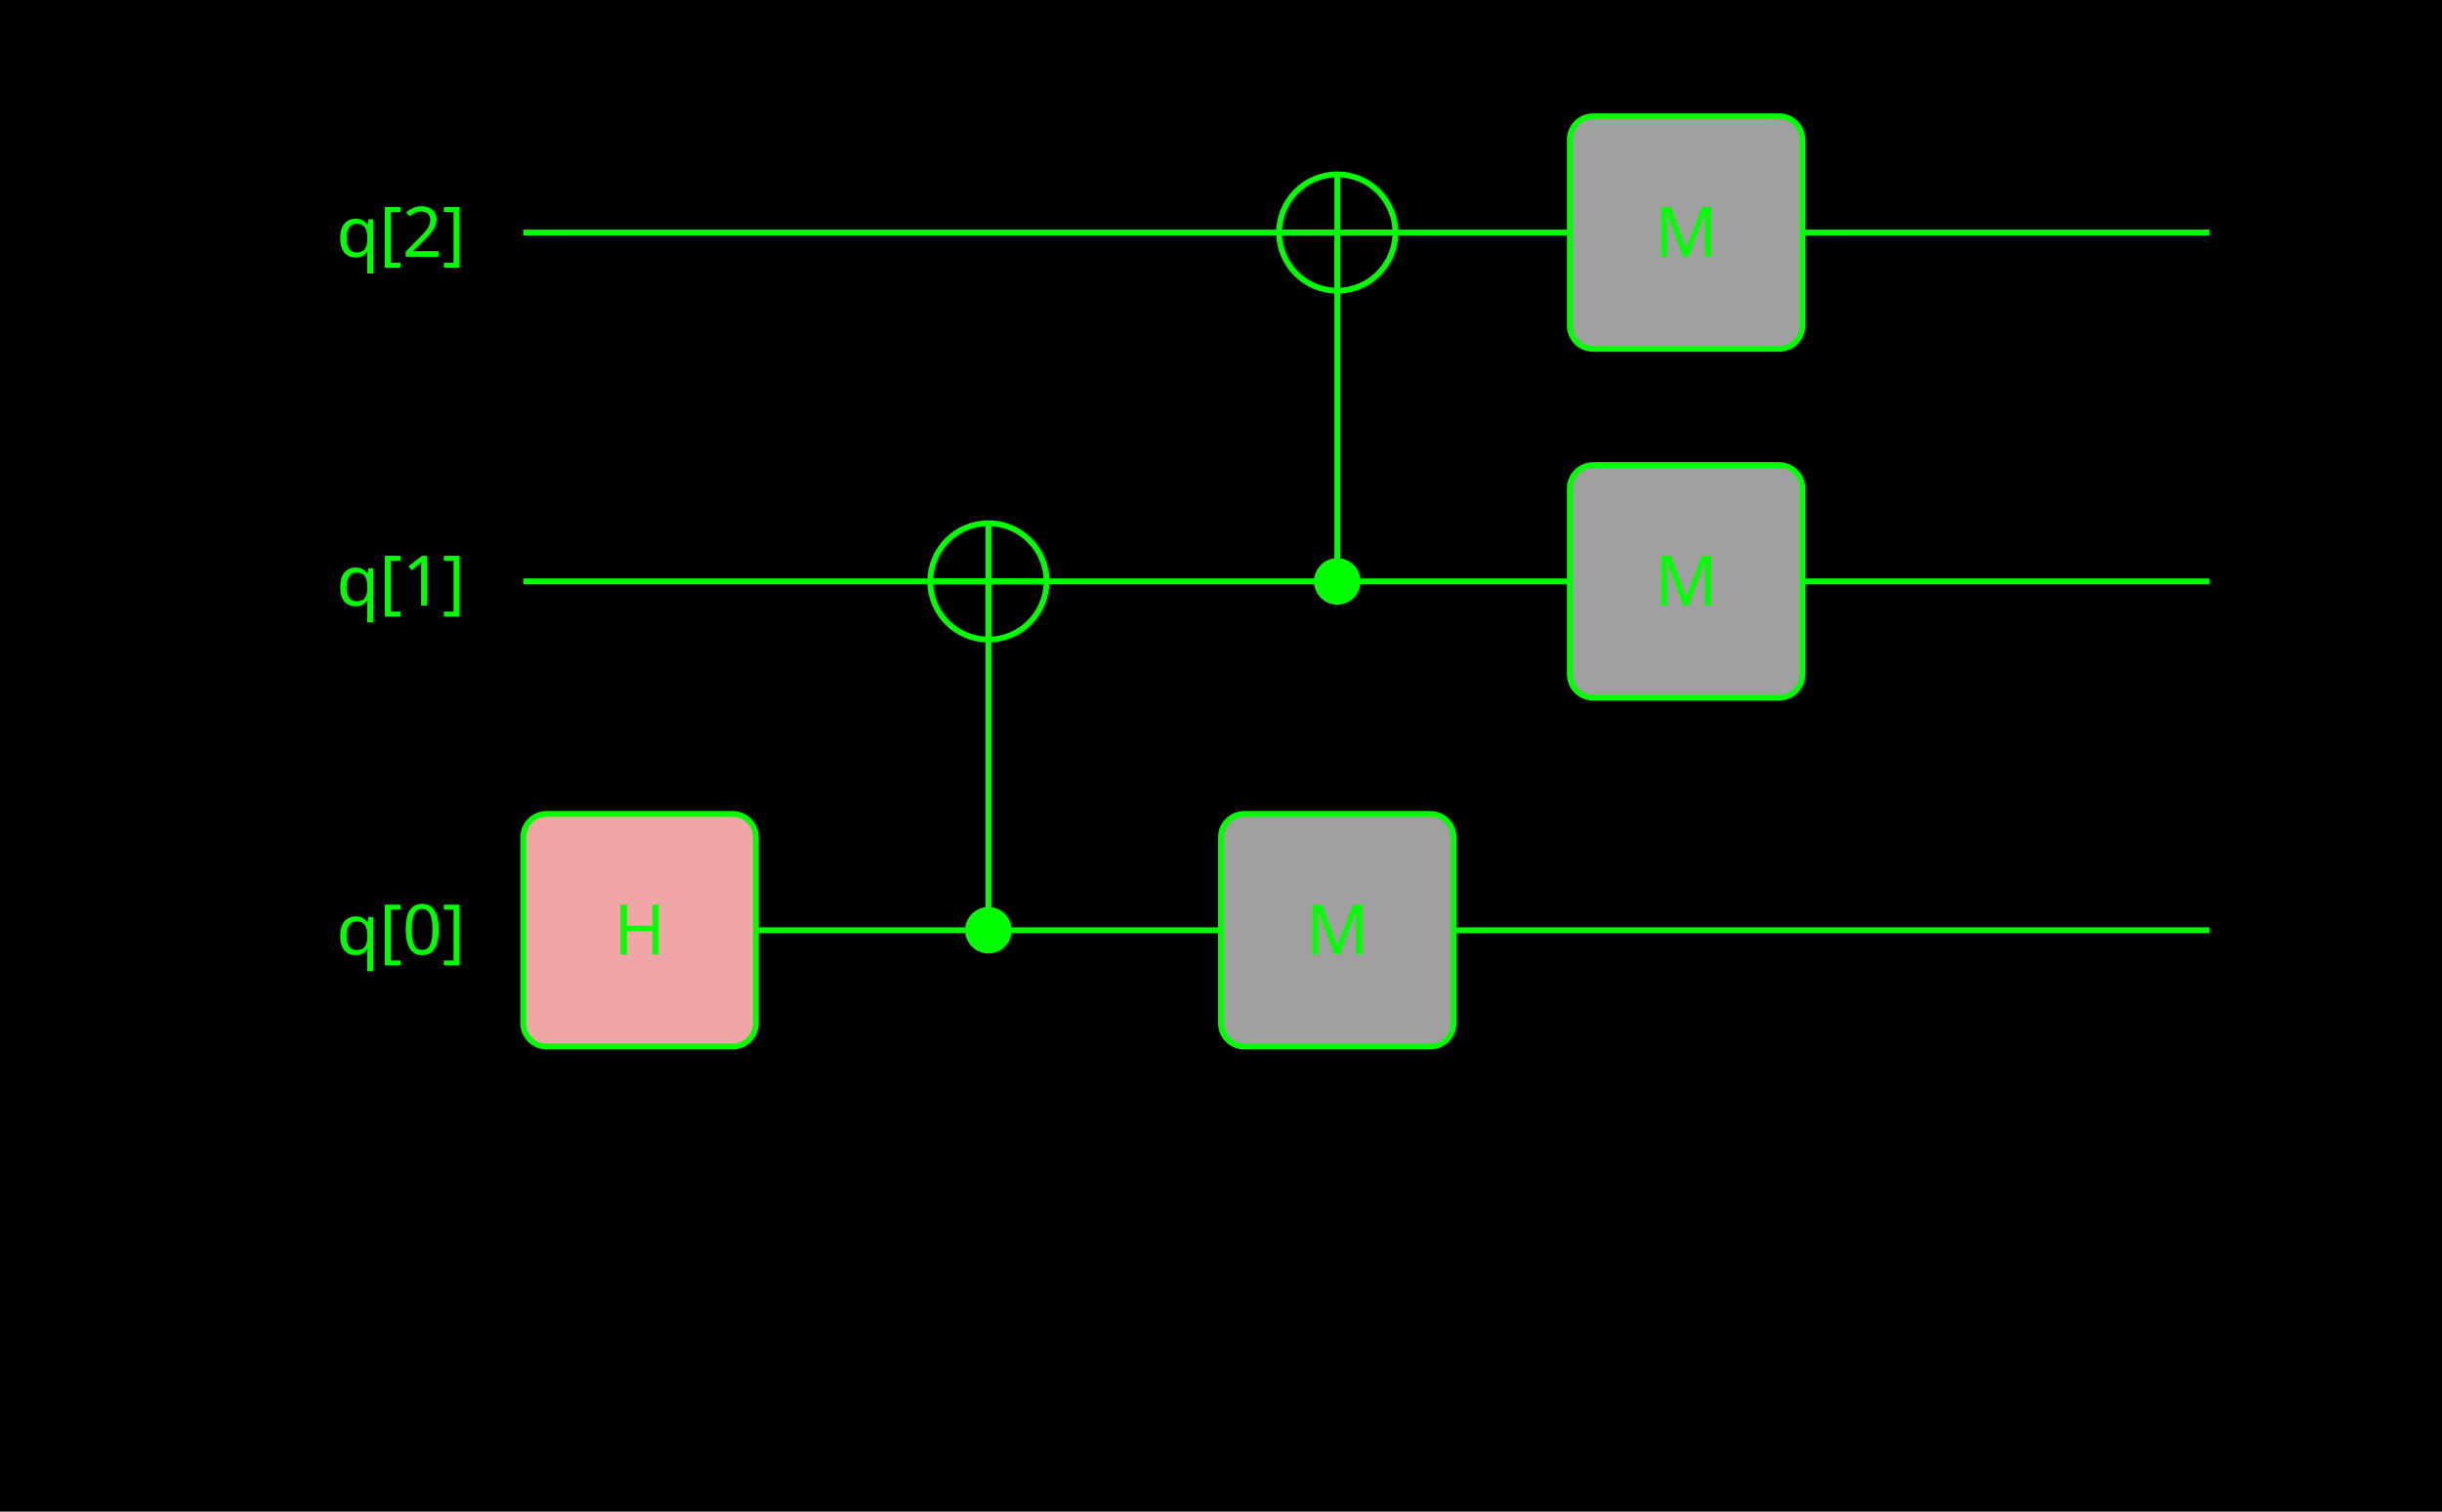
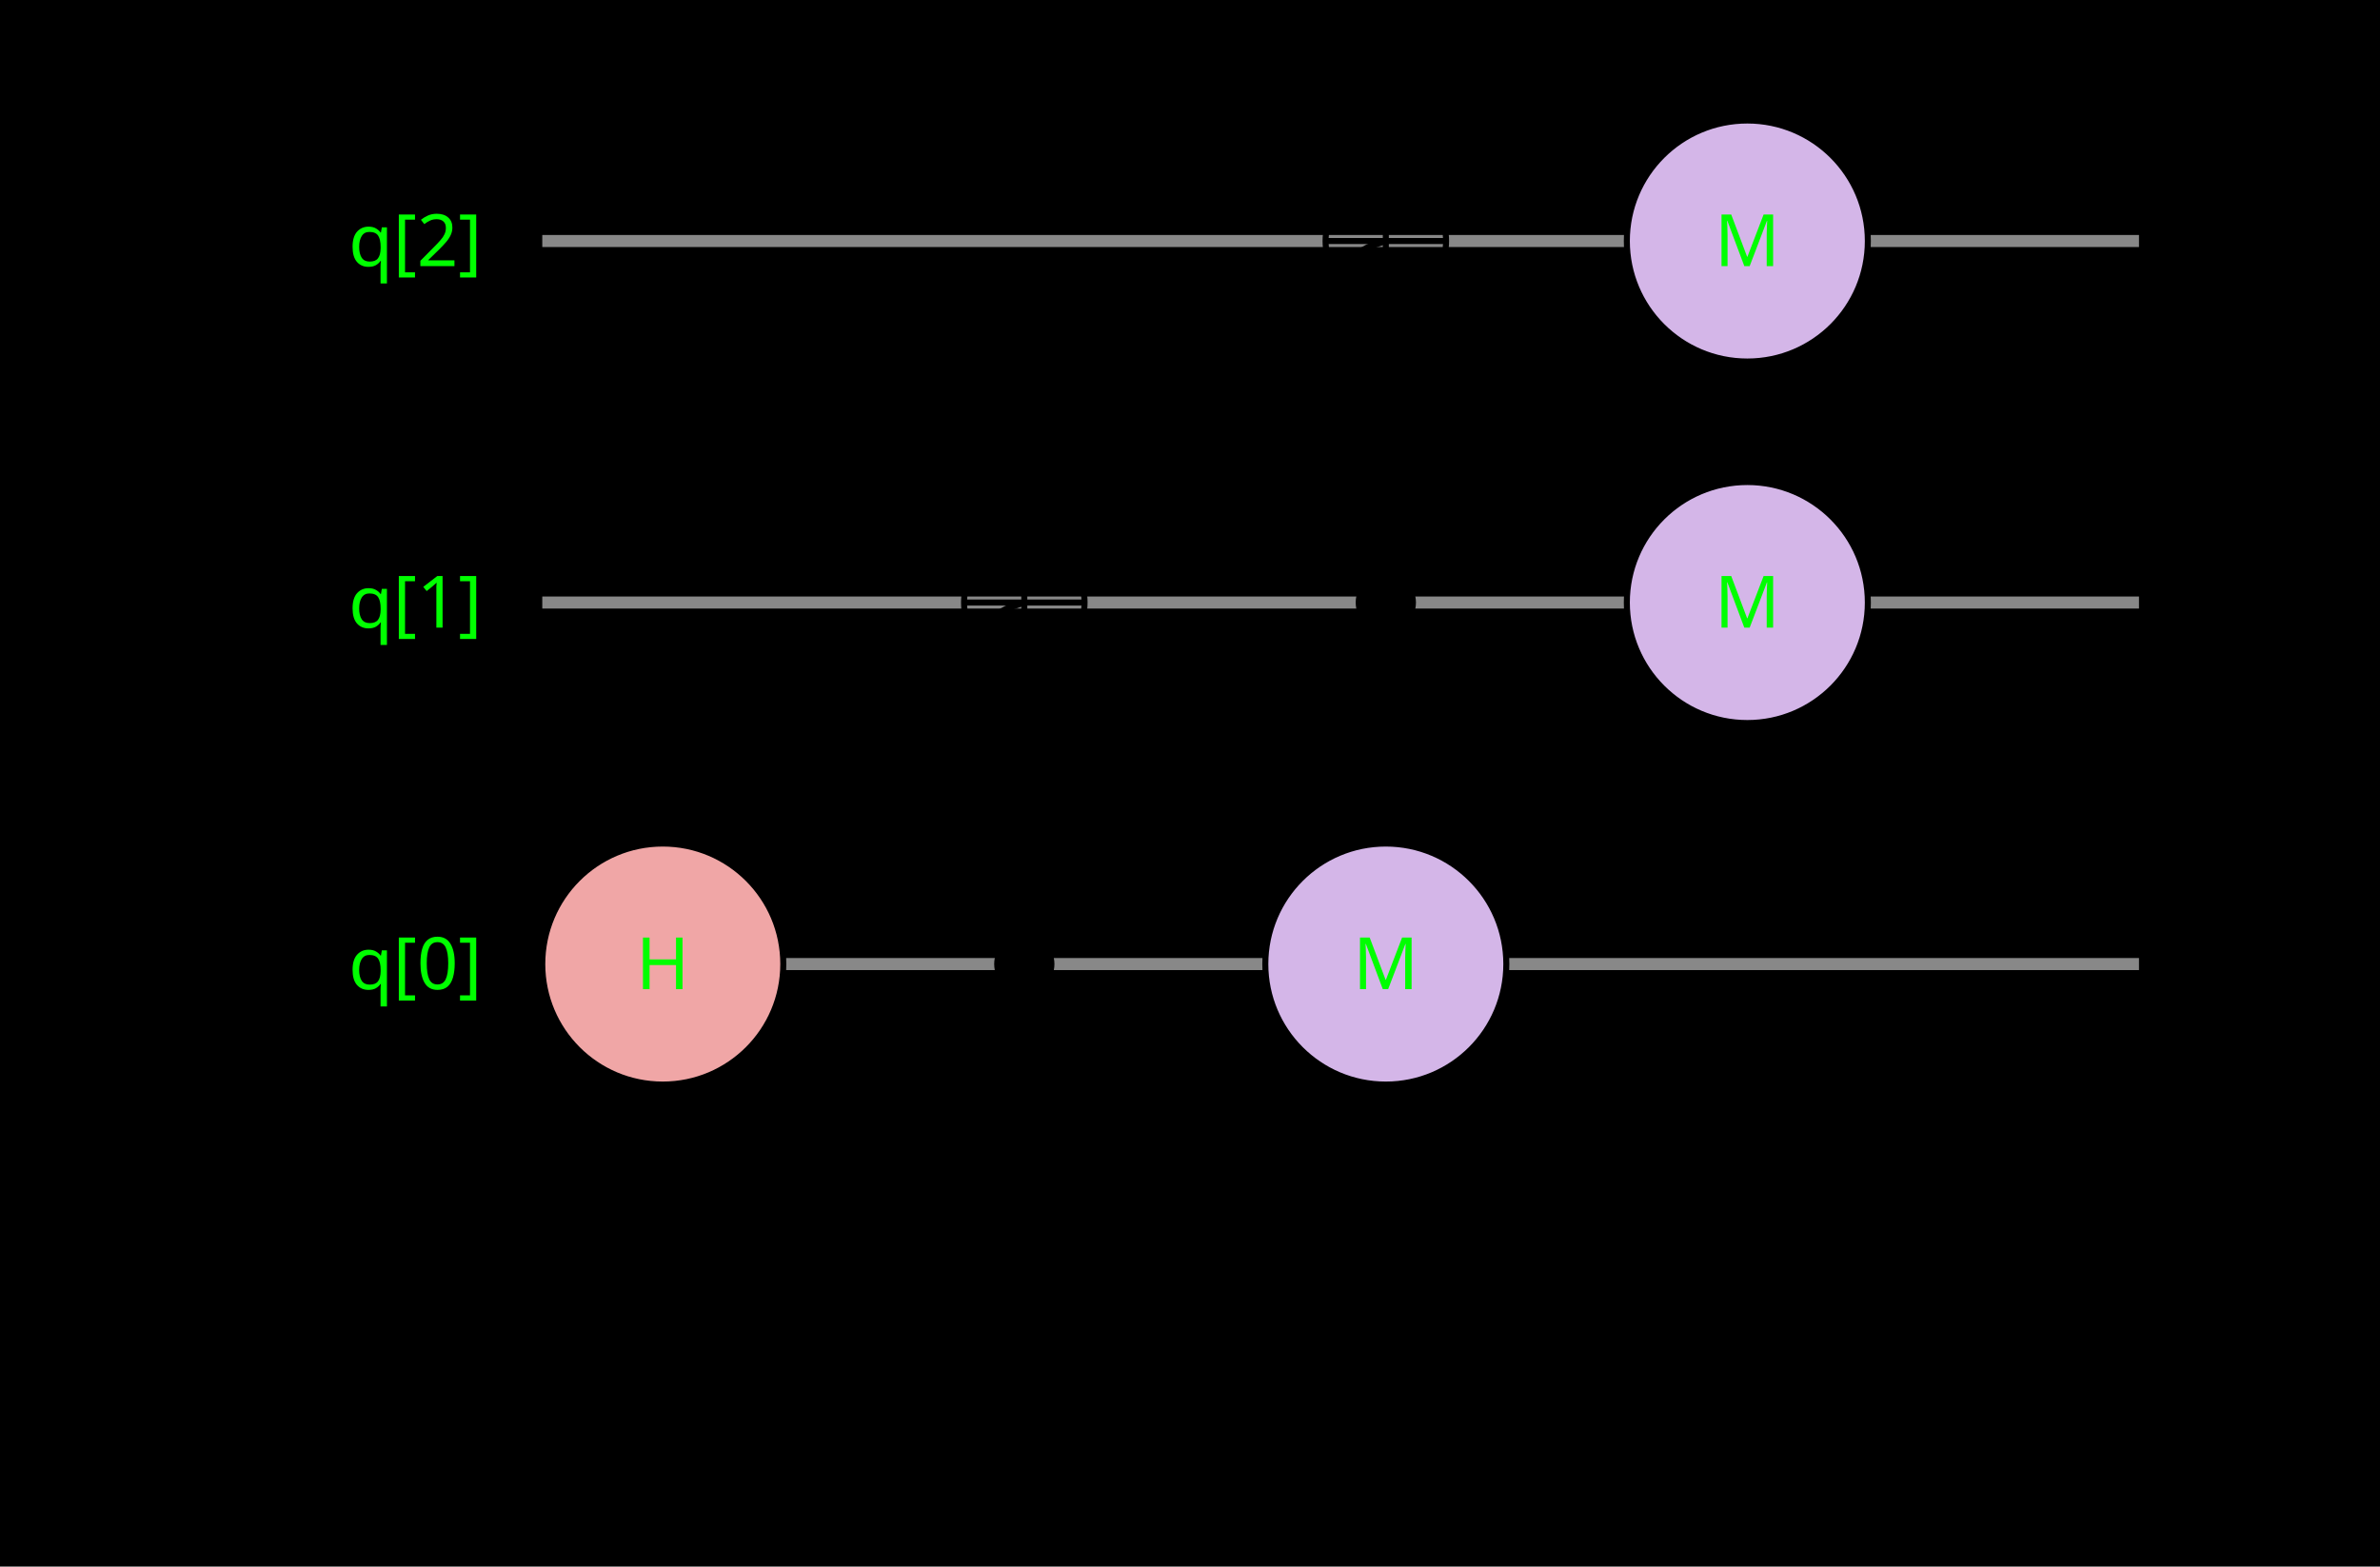
- <svg xmlns="http://www.w3.org/2000/svg" width="420" height="260" viewBox="0 0 420 260">
+ <svg xmlns="http://www.w3.org/2000/svg" width="395.0" height="260" viewBox="0 0 395.0 260">
  <rect width="100%" height="100%" fill="#000000" />
  <text x="80" y="160" fill="#00ff00" font-family="sans-serif" font-size="12" text-anchor="end" dominant-baseline="middle">q[0]</text>
  <text x="80" y="100" fill="#00ff00" font-family="sans-serif" font-size="12" text-anchor="end" dominant-baseline="middle">q[1]</text>
  <text x="80" y="40" fill="#00ff00" font-family="sans-serif" font-size="12" text-anchor="end" dominant-baseline="middle">q[2]</text>
-   <line x1="90" y1="160" x2="380" y2="160" stroke="#00ff00" stroke-width="1" />
-   <line x1="90" y1="100" x2="380" y2="100" stroke="#00ff00" stroke-width="1" />
-   <line x1="90" y1="40" x2="380" y2="40" stroke="#00ff00" stroke-width="1" />
-   <rect x="90.0" y="140.0" width="40" height="40" fill="#f0a6a6" stroke="#00ff00" rx="4" />
+   <line x1="90" y1="160" x2="355.0" y2="160" stroke="#888888" stroke-width="2" stroke-dasharray="" />
+   <line x1="90" y1="100" x2="355.0" y2="100" stroke="#888888" stroke-width="2" stroke-dasharray="" />
+   <line x1="90" y1="40" x2="355.0" y2="40" stroke="#888888" stroke-width="2" stroke-dasharray="" />
+   <circle cx="110.0" cy="160" r="20" fill="#f0a6a6" stroke="#000000" stroke-width="1" />
  <text x="110.0" y="160" fill="#00ff00" font-family="sans-serif" font-size="12" text-anchor="middle" dominant-baseline="middle">H</text>
-   <line x1="170.0" y1="160" x2="170.0" y2="100" stroke="#00ff00" stroke-width="1" />
-   <circle cx="170.0" cy="160" r="4" fill="#00ff00" />
-   <circle cx="170.0" cy="100" r="10" fill="none" stroke="#00ff00" stroke-width="1" />
-   <line x1="160.0" y1="100" x2="180.0" y2="100" stroke="#00ff00" stroke-width="1" />
-   <line x1="170.0" y1="90" x2="170.0" y2="110" stroke="#00ff00" stroke-width="1" />
-   <line x1="230.0" y1="100" x2="230.0" y2="40" stroke="#00ff00" stroke-width="1" />
-   <circle cx="230.0" cy="100" r="4" fill="#00ff00" />
-   <circle cx="230.0" cy="40" r="10" fill="none" stroke="#00ff00" stroke-width="1" />
-   <line x1="220.0" y1="40" x2="240.0" y2="40" stroke="#00ff00" stroke-width="1" />
-   <line x1="230.0" y1="30" x2="230.0" y2="50" stroke="#00ff00" stroke-width="1" />
-   <rect x="210.0" y="140.0" width="40" height="40" fill="#A0A0A0" stroke="#00ff00" rx="4" />
+   <path d="M 170.0 160.0 L 172.939 159.0 L 174.755 158.0 L 174.755 157.0 L 172.939 156.0 L 170.0 155.0 L 167.061 154.0 L 165.245 153.0 L 165.245 152.0 L 167.061 151.0 L 170.0 150.0 L 172.939 149.0 L 174.755 148.0 L 174.755 147.0 L 172.939 146.0 L 170.0 145.0 L 167.061 144.0 L 165.245 143.0 L 165.245 142.0 L 167.061 141.0 L 170.0 140.0 L 172.939 139.0 L 174.755 138.0 L 174.755 137.0 L 172.939 136.0 L 170.0 135.0 L 167.061 134.0 L 165.245 133.0 L 165.245 132.0 L 167.061 131.0 L 170.0 130.0 L 172.939 129.0 L 174.755 128.0 L 174.755 127.0 L 172.939 126.0 L 170.0 125.0 L 167.061 124.0 L 165.245 123.0 L 165.245 122.0 L 167.061 121.0 L 170.0 120.0 L 172.939 119.0 L 174.755 118.0 L 174.755 117.0 L 172.939 116.0 L 170.0 115.0 L 167.061 114.0 L 165.245 113.0 L 165.245 112.0 L 167.061 111.0 L 170.0 110.0 L 172.939 109.0 L 174.755 108.0 L 174.755 107.0 L 172.939 106.0 L 170.0 105.0 L 167.061 104.0 L 165.245 103.0 L 165.245 102.0 L 167.061 101.0 L 170.0 100.0" stroke="#000000" stroke-width="1" fill="none" stroke-dasharray="" />
+   <circle cx="170.0" cy="160" r="5" fill="#000000" stroke="none" stroke-width="1" />
+   <circle cx="170.0" cy="100" r="10" fill="none" stroke="#000000" stroke-width="1" />
+   <line x1="160.0" y1="100" x2="180.0" y2="100" stroke="#000000" stroke-width="1" />
+   <line x1="170.0" y1="90" x2="170.0" y2="110" stroke="#000000" stroke-width="1" />
+   <path d="M 230.0 100.0 L 232.939 99.0 L 234.755 98.0 L 234.755 97.0 L 232.939 96.0 L 230.0 95.0 L 227.061 94.0 L 225.245 93.0 L 225.245 92.0 L 227.061 91.0 L 230.0 90.0 L 232.939 89.0 L 234.755 88.0 L 234.755 87.0 L 232.939 86.0 L 230.0 85.0 L 227.061 84.0 L 225.245 83.0 L 225.245 82.0 L 227.061 81.0 L 230.0 80.0 L 232.939 79.0 L 234.755 78.0 L 234.755 77.0 L 232.939 76.0 L 230.0 75.0 L 227.061 74.0 L 225.245 73.0 L 225.245 72.0 L 227.061 71.0 L 230.0 70.0 L 232.939 69.0 L 234.755 68.0 L 234.755 67.0 L 232.939 66.0 L 230.0 65.0 L 227.061 64.0 L 225.245 63.0 L 225.245 62.0 L 227.061 61.0 L 230.0 60.0 L 232.939 59.0 L 234.755 58.0 L 234.755 57.0 L 232.939 56.0 L 230.0 55.0 L 227.061 54.0 L 225.245 53.0 L 225.245 52.0 L 227.061 51.0 L 230.0 50.0 L 232.939 49.0 L 234.755 48.0 L 234.755 47.0 L 232.939 46.0 L 230.0 45.0 L 227.061 44.0 L 225.245 43.0 L 225.245 42.0 L 227.061 41.0 L 230.0 40.0" stroke="#000000" stroke-width="1" fill="none" stroke-dasharray="" />
+   <circle cx="230.0" cy="100" r="5" fill="#000000" stroke="none" stroke-width="1" />
+   <circle cx="230.0" cy="40" r="10" fill="none" stroke="#000000" stroke-width="1" />
+   <line x1="220.0" y1="40" x2="240.0" y2="40" stroke="#000000" stroke-width="1" />
+   <line x1="230.0" y1="30" x2="230.0" y2="50" stroke="#000000" stroke-width="1" />
+   <circle cx="230.0" cy="160" r="20" fill="#d4b6e8" stroke="#000000" stroke-width="1" />
  <text x="230.0" y="160" fill="#00ff00" font-family="sans-serif" font-size="12" text-anchor="middle" dominant-baseline="middle">M</text>
-   <rect x="270.0" y="80.0" width="40" height="40" fill="#A0A0A0" stroke="#00ff00" rx="4" />
+   <circle cx="290.0" cy="100" r="20" fill="#d4b6e8" stroke="#000000" stroke-width="1" />
  <text x="290.0" y="100" fill="#00ff00" font-family="sans-serif" font-size="12" text-anchor="middle" dominant-baseline="middle">M</text>
-   <rect x="270.0" y="20.0" width="40" height="40" fill="#A0A0A0" stroke="#00ff00" rx="4" />
+   <circle cx="290.0" cy="40" r="20" fill="#d4b6e8" stroke="#000000" stroke-width="1" />
  <text x="290.0" y="40" fill="#00ff00" font-family="sans-serif" font-size="12" text-anchor="middle" dominant-baseline="middle">M</text>
</svg>
